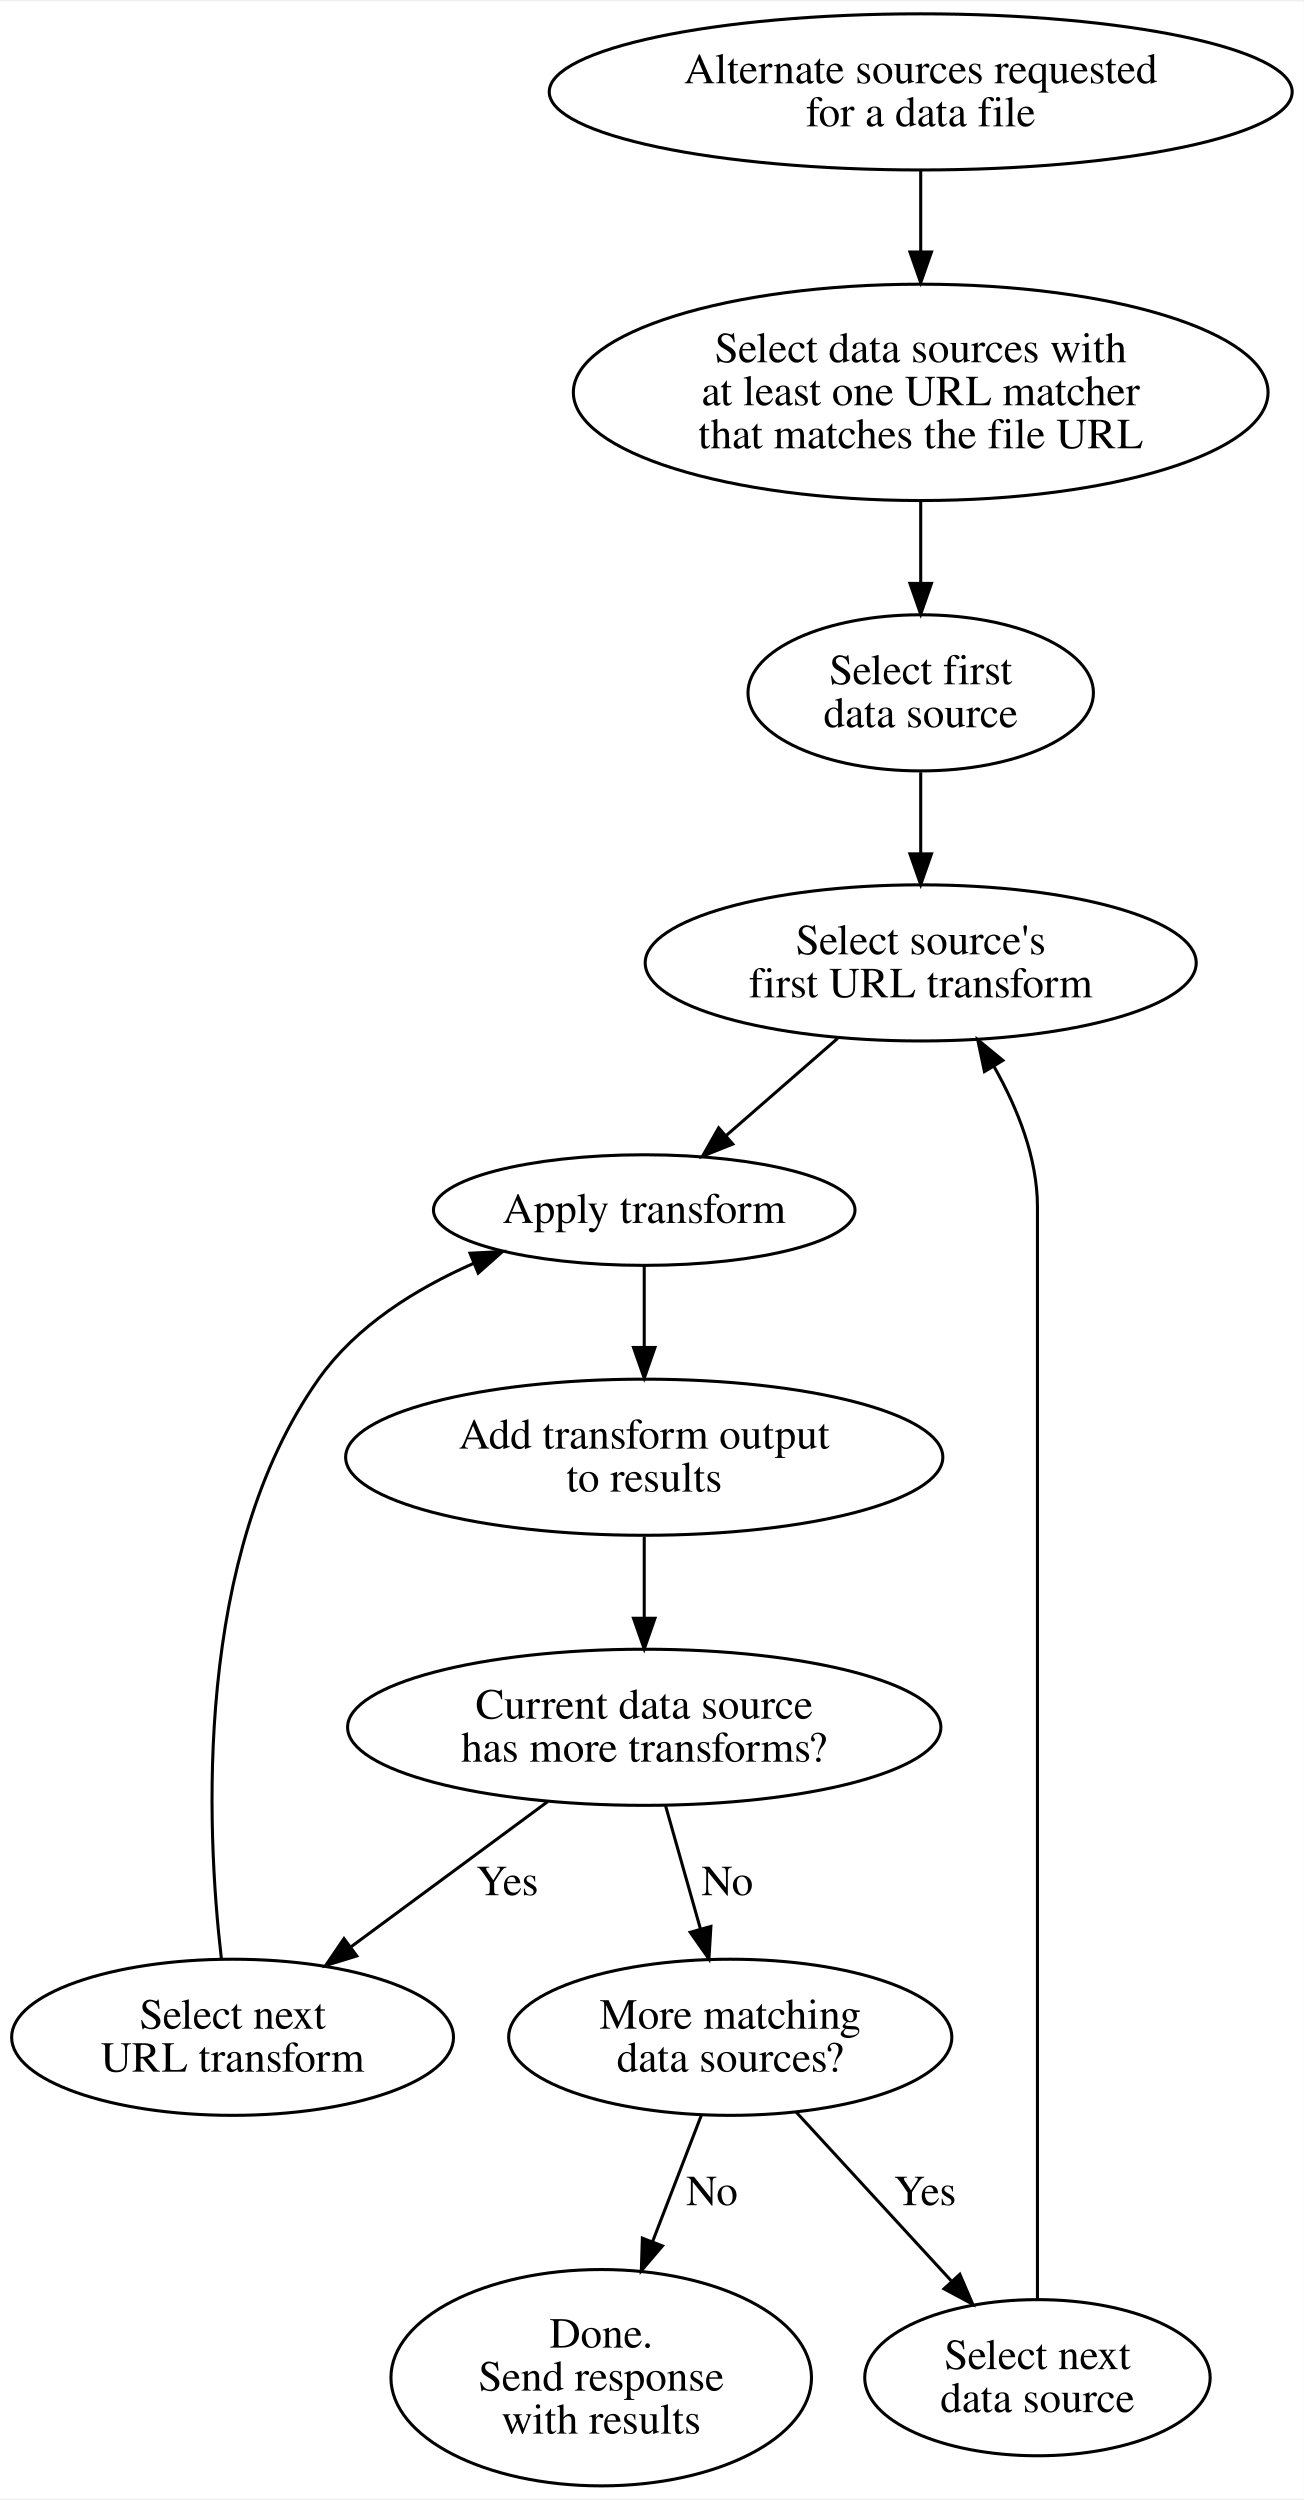
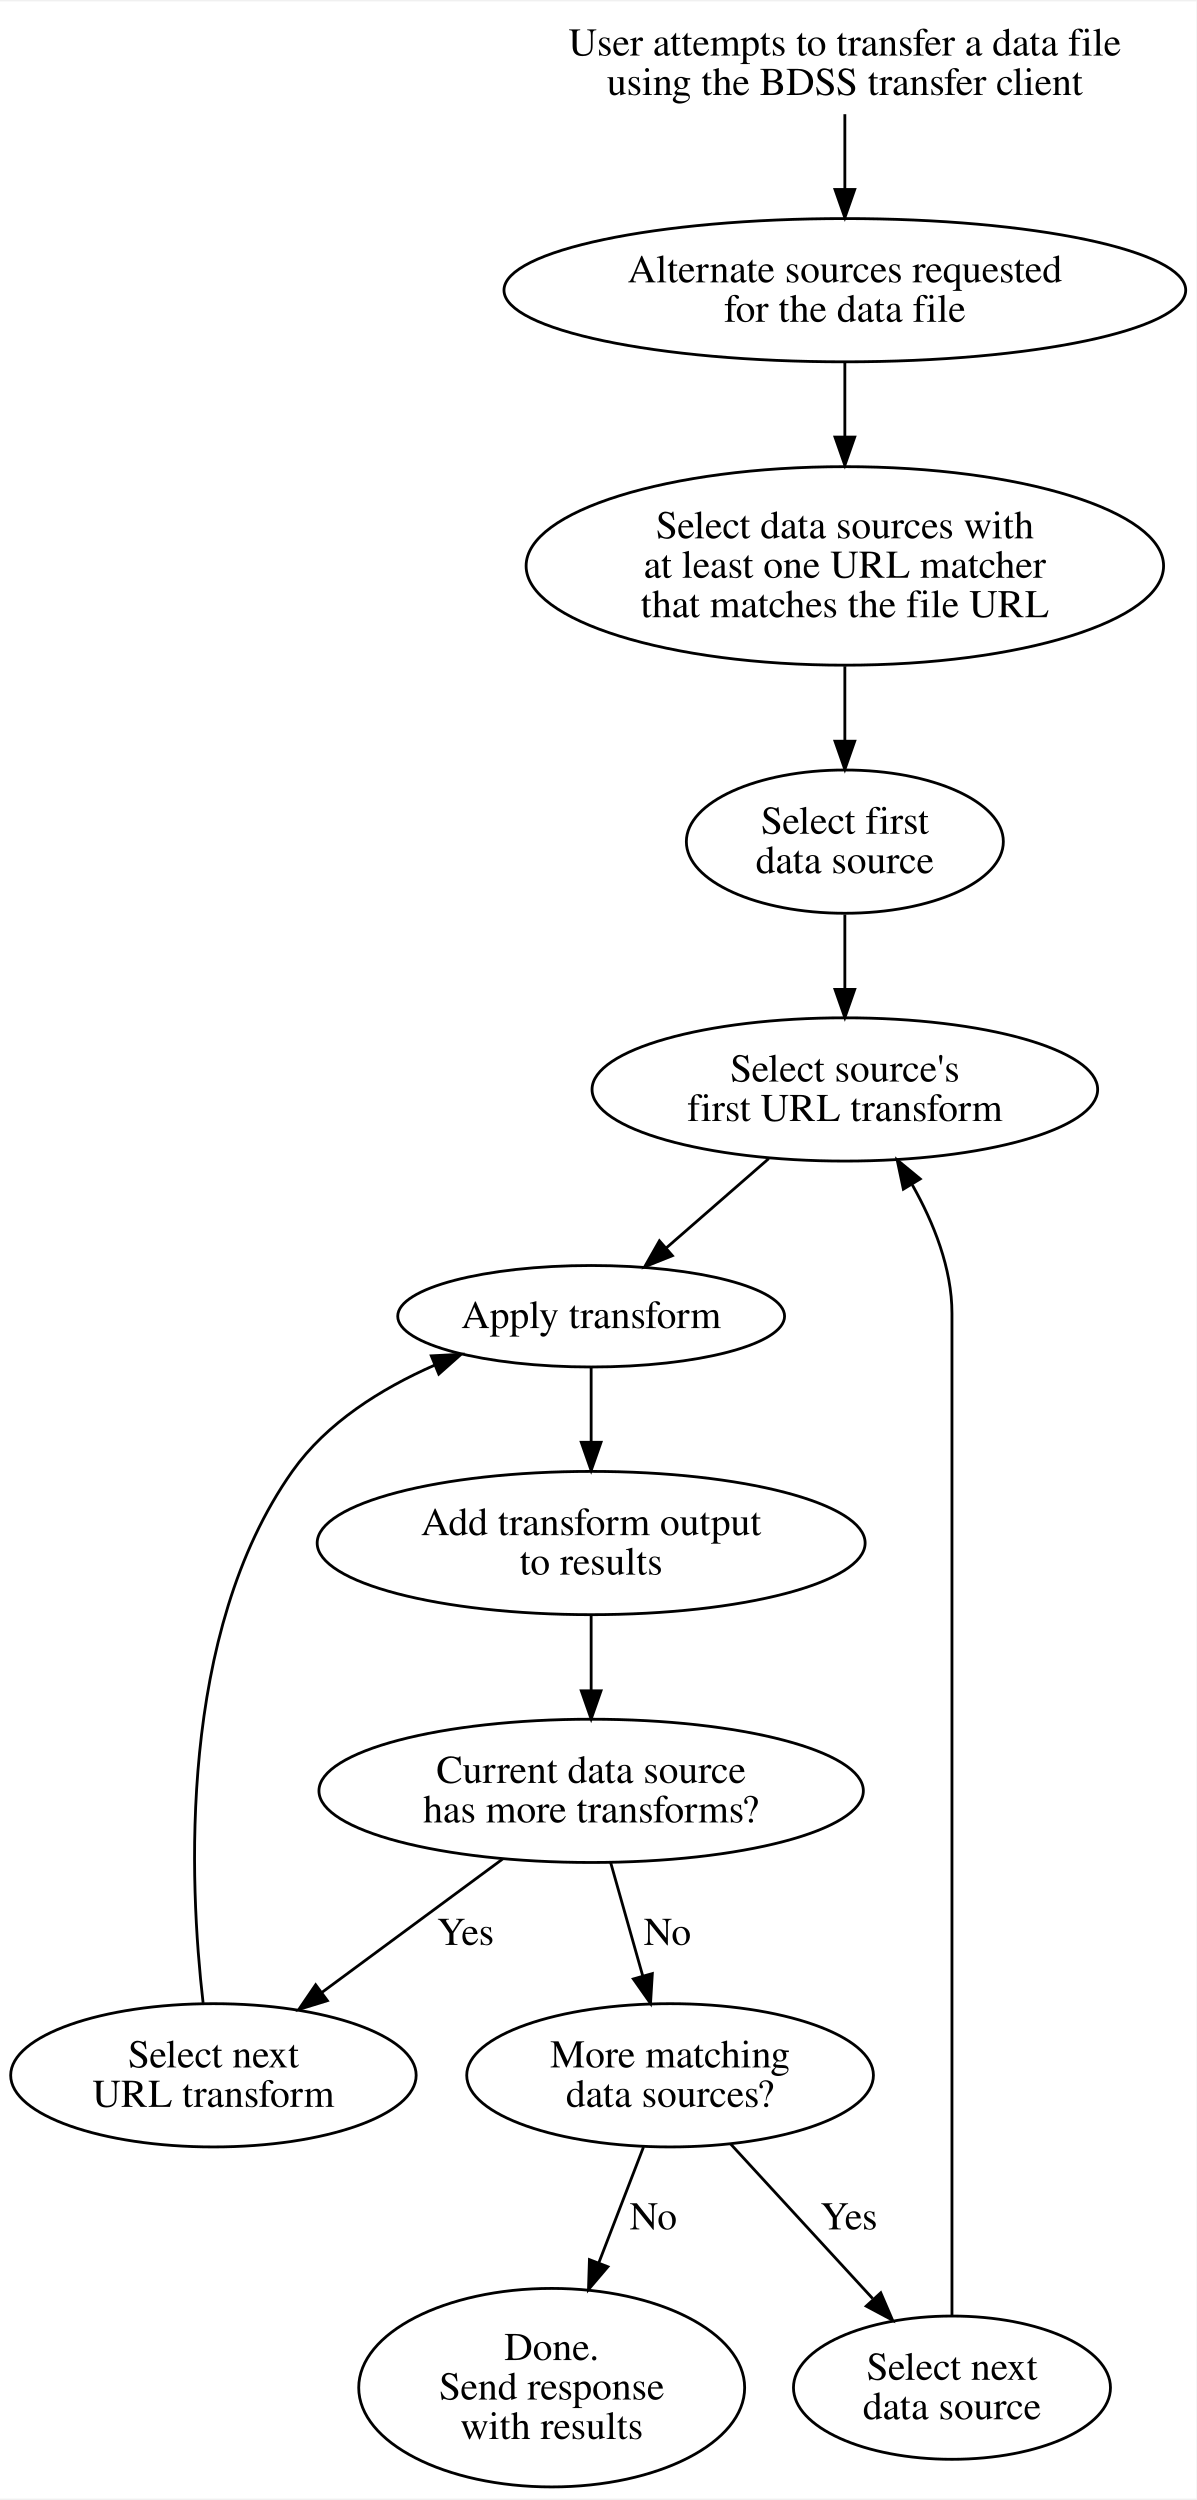
- <svg xmlns="http://www.w3.org/2000/svg" width="424pt" height="813pt" viewBox="0.00 0.00 424.42 812.89">
-   <g id="graph0" class="graph" transform="scale(1 1) rotate(0) translate(4 808.891)">
-     <polygon fill="white" stroke="none" points="-4,4 -4,-808.891 420.422,-808.891 420.422,4 -4,4" />
+ <svg xmlns="http://www.w3.org/2000/svg" width="424pt" height="886pt" viewBox="0.00 0.00 424.42 885.89">
+   <g id="graph0" class="graph" transform="scale(1 1) rotate(0) translate(4 881.891)">
+     <polygon fill="white" stroke="none" points="-4,4 -4,-881.891 420.422,-881.891 420.422,4 -4,4" />
    <g id="node1" class="node">
+       <text text-anchor="middle" x="295.711" y="-862.691" font-family="Times,serif" font-size="14.00">User attempts to transfer a data file</text>
+       <text text-anchor="middle" x="295.711" y="-848.691" font-family="Times,serif" font-size="14.00">using the BDSS transfer client</text>
+     </g>
+     <g id="node2" class="node">
      <ellipse fill="none" stroke="black" cx="295.711" cy="-779.436" rx="120.922" ry="25.412" />
      <text text-anchor="middle" x="295.711" y="-782.236" font-family="Times,serif" font-size="14.00">Alternate sources requested</text>
-       <text text-anchor="middle" x="295.711" y="-768.236" font-family="Times,serif" font-size="14.00">for a data file</text>
+       <text text-anchor="middle" x="295.711" y="-768.236" font-family="Times,serif" font-size="14.00">for the data file</text>
    </g>
-     <g id="node2" class="node">
+     <g id="edge1" class="edge">
+       <path fill="none" stroke="black" d="M295.711,-841.868C295.711,-834.075 295.711,-824.538 295.711,-815.325" />
+       <polygon fill="black" stroke="black" points="299.211,-815.17 295.711,-805.17 292.211,-815.17 299.211,-815.17" />
+     </g>
+     <g id="node3" class="node">
      <ellipse fill="none" stroke="black" cx="295.711" cy="-681.624" rx="113.07" ry="35.211" />
      <text text-anchor="middle" x="295.711" y="-691.424" font-family="Times,serif" font-size="14.00">Select data sources with</text>
      <text text-anchor="middle" x="295.711" y="-677.424" font-family="Times,serif" font-size="14.00">at least one URL matcher</text>
      <text text-anchor="middle" x="295.711" y="-663.424" font-family="Times,serif" font-size="14.00">that matches the file URL</text>
    </g>
-     <g id="edge1" class="edge">
+     <g id="edge2" class="edge">
      <path fill="none" stroke="black" d="M295.711,-753.762C295.711,-745.705 295.711,-736.491 295.711,-727.426" />
      <polygon fill="black" stroke="black" points="299.211,-727.325 295.711,-717.325 292.211,-727.325 299.211,-727.325" />
    </g>
-     <g id="node3" class="node">
+     <g id="node4" class="node">
      <ellipse fill="none" stroke="black" cx="295.711" cy="-583.813" rx="56.226" ry="25.412" />
      <text text-anchor="middle" x="295.711" y="-586.613" font-family="Times,serif" font-size="14.00">Select first</text>
      <text text-anchor="middle" x="295.711" y="-572.613" font-family="Times,serif" font-size="14.00">data source</text>
    </g>
-     <g id="edge2" class="edge">
+     <g id="edge3" class="edge">
      <path fill="none" stroke="black" d="M295.711,-646.034C295.711,-637.422 295.711,-628.186 295.711,-619.566" />
      <polygon fill="black" stroke="black" points="299.211,-619.44 295.711,-609.44 292.211,-619.44 299.211,-619.44" />
    </g>
-     <g id="node4" class="node">
+     <g id="node5" class="node">
      <ellipse fill="none" stroke="black" cx="295.711" cy="-495.902" rx="89.683" ry="25.412" />
      <text text-anchor="middle" x="295.711" y="-498.702" font-family="Times,serif" font-size="14.00">Select source's </text>
      <text text-anchor="middle" x="295.711" y="-484.702" font-family="Times,serif" font-size="14.00">first URL transform</text>
    </g>
-     <g id="edge3" class="edge">
+     <g id="edge4" class="edge">
      <path fill="none" stroke="black" d="M295.711,-557.964C295.711,-549.7 295.711,-540.343 295.711,-531.48" />
      <polygon fill="black" stroke="black" points="299.211,-531.398 295.711,-521.398 292.211,-531.398 299.211,-531.398" />
    </g>
-     <g id="node6" class="node">
+     <g id="node7" class="node">
      <ellipse fill="none" stroke="black" cx="205.711" cy="-415.446" rx="68.615" ry="18" />
      <text text-anchor="middle" x="205.711" y="-411.246" font-family="Times,serif" font-size="14.00">Apply transform</text>
    </g>
-     <g id="edge5" class="edge">
+     <g id="edge6" class="edge">
      <path fill="none" stroke="black" d="M268.708,-471.362C257.181,-461.314 243.768,-449.621 232.288,-439.614" />
      <polygon fill="black" stroke="black" points="234.534,-436.929 224.697,-432.996 229.935,-442.205 234.534,-436.929" />
    </g>
-     <g id="node5" class="node">
+     <g id="node6" class="node">
      <ellipse fill="none" stroke="black" cx="333.711" cy="-35.355" rx="56.226" ry="25.412" />
      <text text-anchor="middle" x="333.711" y="-38.155" font-family="Times,serif" font-size="14.00">Select next</text>
      <text text-anchor="middle" x="333.711" y="-24.155" font-family="Times,serif" font-size="14.00">data source</text>
    </g>
-     <g id="edge4" class="edge">
+     <g id="edge5" class="edge">
      <path fill="none" stroke="black" d="M333.711,-60.988C333.711,-83.042 333.711,-116.264 333.711,-145.167 333.711,-416.446 333.711,-416.446 333.711,-416.446 333.711,-432.431 327.242,-448.582 319.642,-462.04" />
      <polygon fill="black" stroke="black" points="316.466,-460.528 314.266,-470.891 322.449,-464.162 316.466,-460.528" />
    </g>
-     <g id="node7" class="node">
+     <g id="node8" class="node">
      <ellipse fill="none" stroke="black" cx="205.711" cy="-334.99" rx="97.196" ry="25.412" />
      <text text-anchor="middle" x="205.711" y="-337.79" font-family="Times,serif" font-size="14.00">Add transform output</text>
      <text text-anchor="middle" x="205.711" y="-323.79" font-family="Times,serif" font-size="14.00">to results</text>
    </g>
-     <g id="edge6" class="edge">
+     <g id="edge7" class="edge">
      <path fill="none" stroke="black" d="M205.711,-397.422C205.711,-389.629 205.711,-380.092 205.711,-370.879" />
      <polygon fill="black" stroke="black" points="209.211,-370.725 205.711,-360.725 202.211,-370.725 209.211,-370.725" />
    </g>
-     <g id="node9" class="node">
+     <g id="node10" class="node">
      <ellipse fill="none" stroke="black" cx="205.711" cy="-247.078" rx="96.565" ry="25.412" />
      <text text-anchor="middle" x="205.711" y="-249.878" font-family="Times,serif" font-size="14.00">Current data source</text>
      <text text-anchor="middle" x="205.711" y="-235.878" font-family="Times,serif" font-size="14.00">has more transforms?</text>
    </g>
-     <g id="edge8" class="edge">
+     <g id="edge9" class="edge">
      <path fill="none" stroke="black" d="M205.711,-309.141C205.711,-300.877 205.711,-291.519 205.711,-282.656" />
      <polygon fill="black" stroke="black" points="209.211,-282.575 205.711,-272.575 202.211,-282.575 209.211,-282.575" />
    </g>
-     <g id="node8" class="node">
+     <g id="node9" class="node">
      <ellipse fill="none" stroke="black" cx="71.711" cy="-146.167" rx="71.923" ry="25.412" />
      <text text-anchor="middle" x="71.711" y="-148.967" font-family="Times,serif" font-size="14.00">Select next</text>
      <text text-anchor="middle" x="71.711" y="-134.967" font-family="Times,serif" font-size="14.00">URL transform</text>
    </g>
-     <g id="edge7" class="edge">
+     <g id="edge8" class="edge">
      <path fill="none" stroke="black" d="M68.052,-171.839C63.109,-214.491 59.091,-302.952 99.711,-360.446 111.894,-377.69 131.25,-389.773 150.108,-398.067" />
      <polygon fill="black" stroke="black" points="149.006,-401.398 159.586,-401.953 151.662,-394.921 149.006,-401.398" />
    </g>
-     <g id="edge9" class="edge">
+     <g id="edge10" class="edge">
      <path fill="none" stroke="black" d="M174.294,-222.888C155.121,-208.735 130.472,-190.541 110.141,-175.533" />
      <polygon fill="black" stroke="black" points="112.134,-172.654 102.009,-169.531 107.976,-178.286 112.134,-172.654" />
      <text text-anchor="middle" x="161.144" y="-192.422" font-family="Times,serif" font-size="14.00">  Yes</text>
    </g>
-     <g id="node10" class="node">
+     <g id="node11" class="node">
      <ellipse fill="none" stroke="black" cx="233.711" cy="-146.167" rx="72.138" ry="25.412" />
      <text text-anchor="middle" x="233.711" y="-148.967" font-family="Times,serif" font-size="14.00">More matching</text>
      <text text-anchor="middle" x="233.711" y="-134.967" font-family="Times,serif" font-size="14.00">data sources?</text>
    </g>
-     <g id="edge10" class="edge">
+     <g id="edge11" class="edge">
      <path fill="none" stroke="black" d="M212.633,-221.628C216.065,-209.502 220.269,-194.654 224.016,-181.416" />
      <polygon fill="black" stroke="black" points="227.416,-182.253 226.772,-171.678 220.681,-180.347 227.416,-182.253" />
      <text text-anchor="middle" x="232.766" y="-192.422" font-family="Times,serif" font-size="14.00">  No</text>
    </g>
-     <g id="edge11" class="edge">
+     <g id="edge12" class="edge">
      <path fill="none" stroke="black" d="M255.164,-121.824C269.895,-105.795 289.598,-84.356 305.585,-66.96" />
      <polygon fill="black" stroke="black" points="308.448,-69.017 312.637,-59.286 303.294,-64.281 308.448,-69.017" />
      <text text-anchor="middle" x="297.144" y="-91.511" font-family="Times,serif" font-size="14.00">  Yes</text>
    </g>
-     <g id="node11" class="node">
+     <g id="node12" class="node">
      <ellipse fill="none" stroke="black" cx="191.711" cy="-35.355" rx="68.453" ry="35.211" />
      <text text-anchor="middle" x="191.711" y="-45.155" font-family="Times,serif" font-size="14.00">Done.</text>
      <text text-anchor="middle" x="191.711" y="-31.155" font-family="Times,serif" font-size="14.00">Send response</text>
      <text text-anchor="middle" x="191.711" y="-17.155" font-family="Times,serif" font-size="14.00">with results</text>
    </g>
-     <g id="edge12" class="edge">
+     <g id="edge13" class="edge">
      <path fill="none" stroke="black" d="M224.286,-120.747C219.609,-108.631 213.818,-93.628 208.422,-79.648" />
      <polygon fill="black" stroke="black" points="211.634,-78.25 204.768,-70.182 205.104,-80.771 211.634,-78.25" />
      <text text-anchor="middle" x="227.766" y="-91.511" font-family="Times,serif" font-size="14.00">  No</text>
    </g>
  </g>
</svg>
